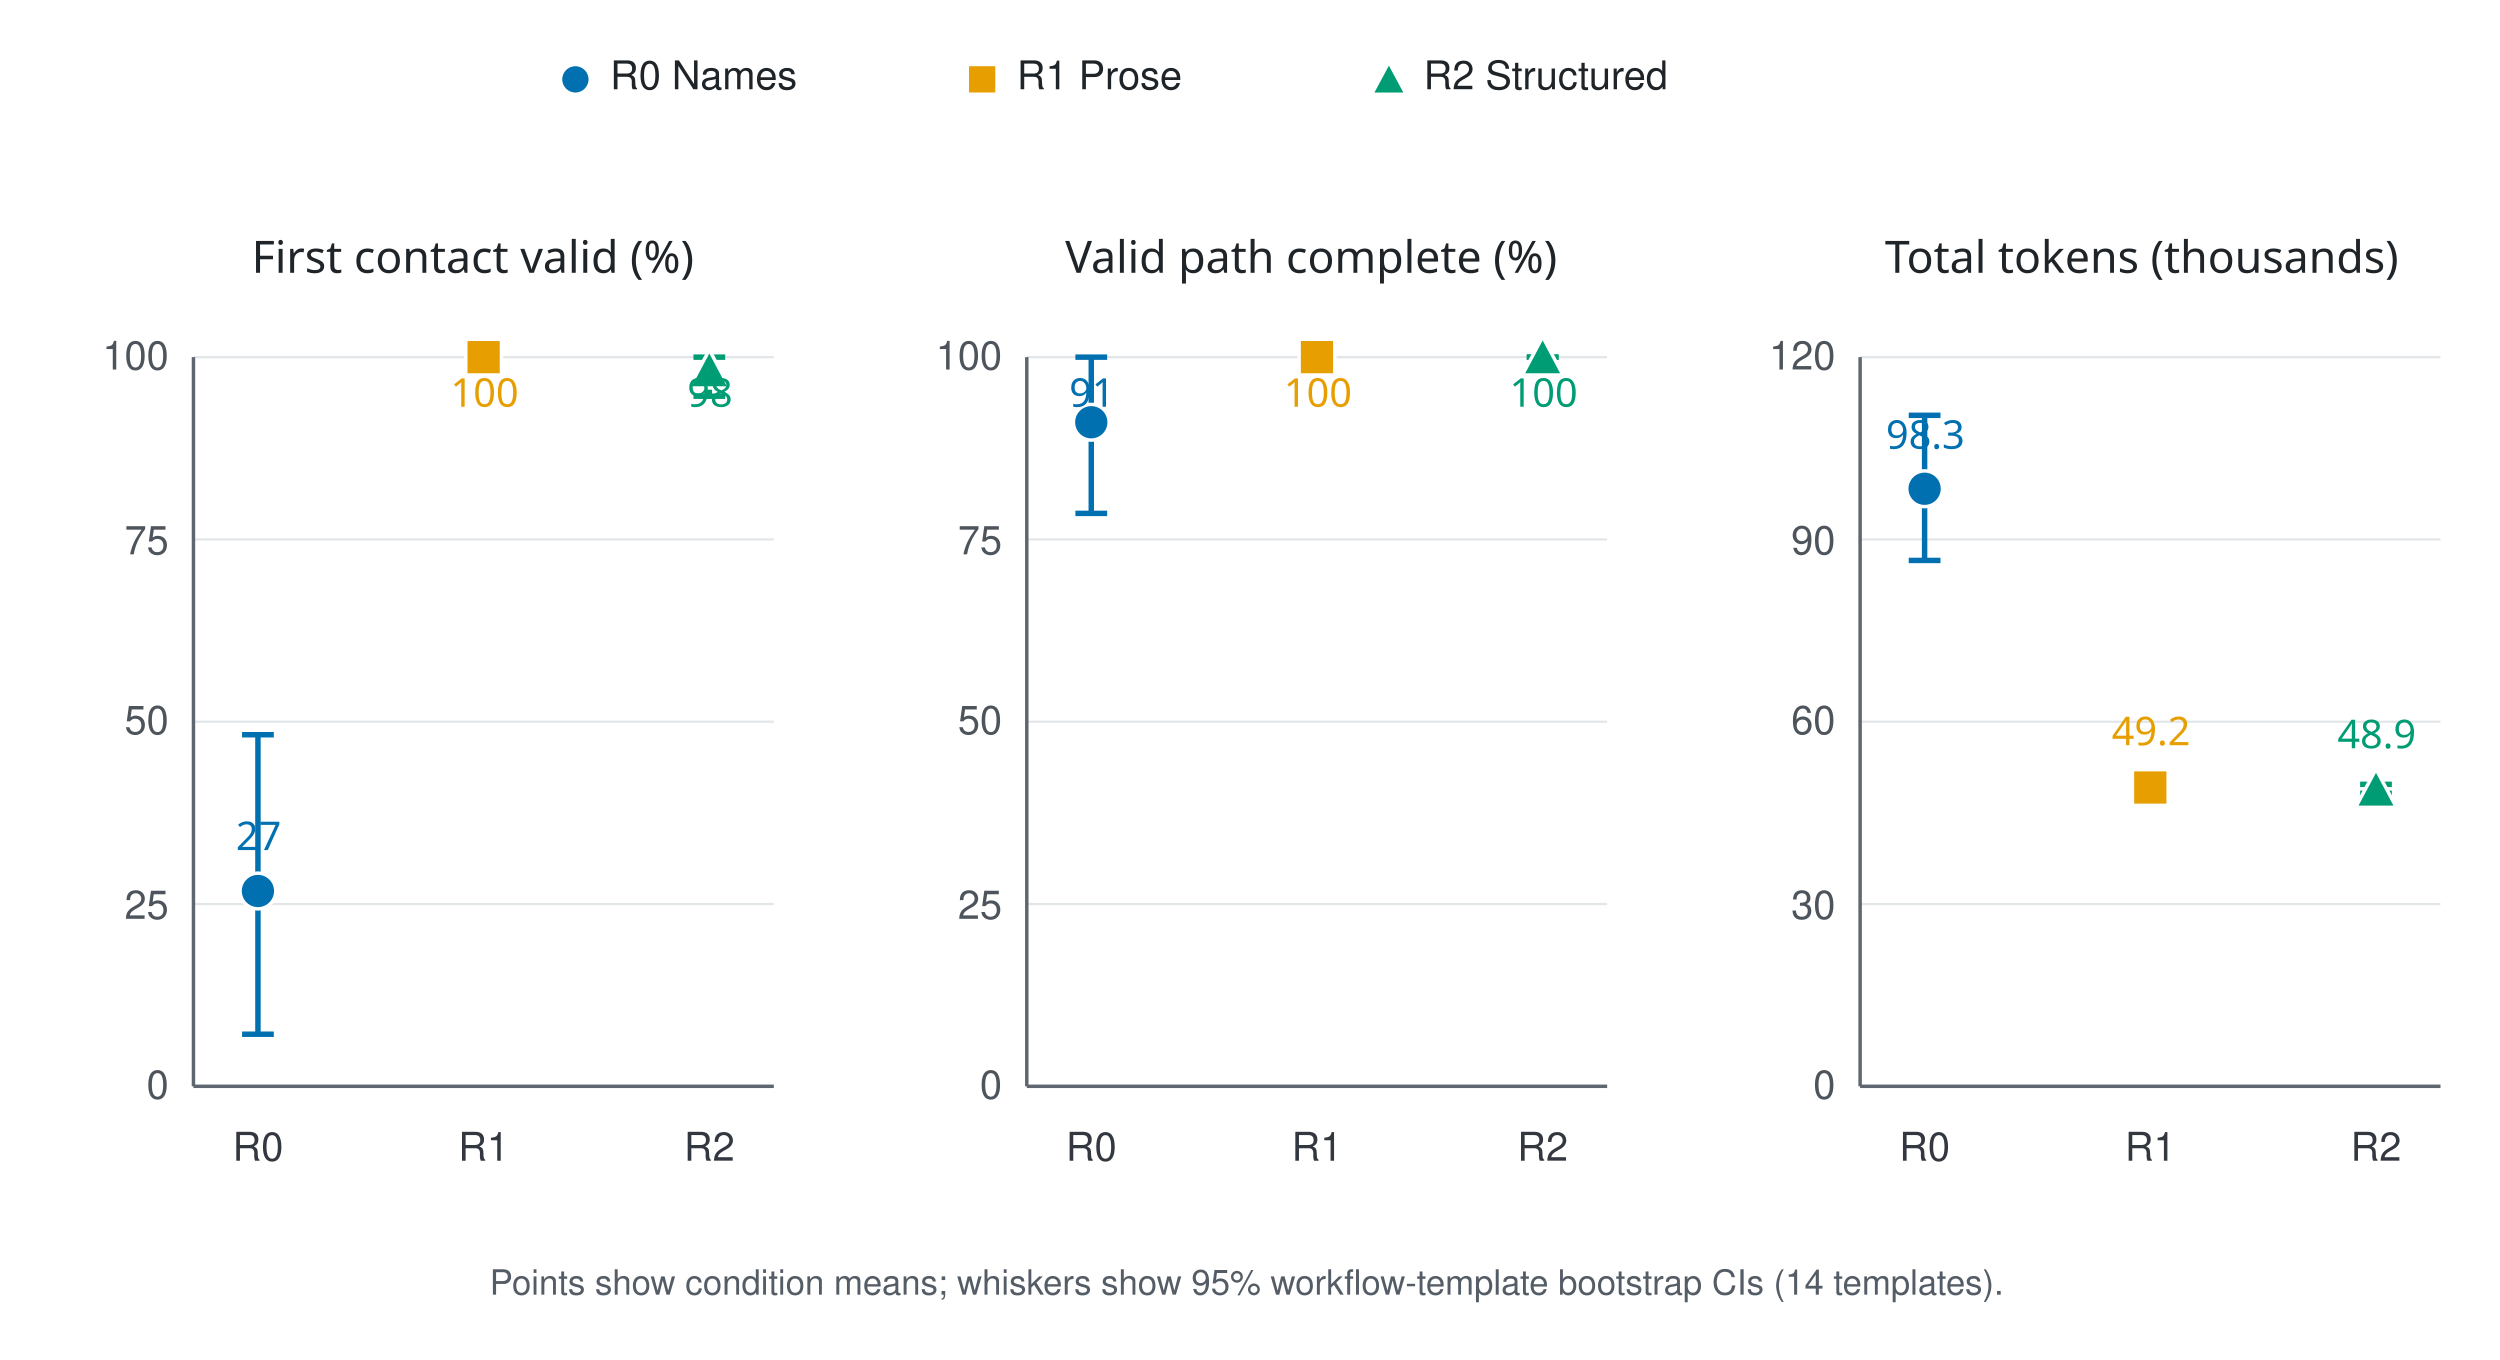
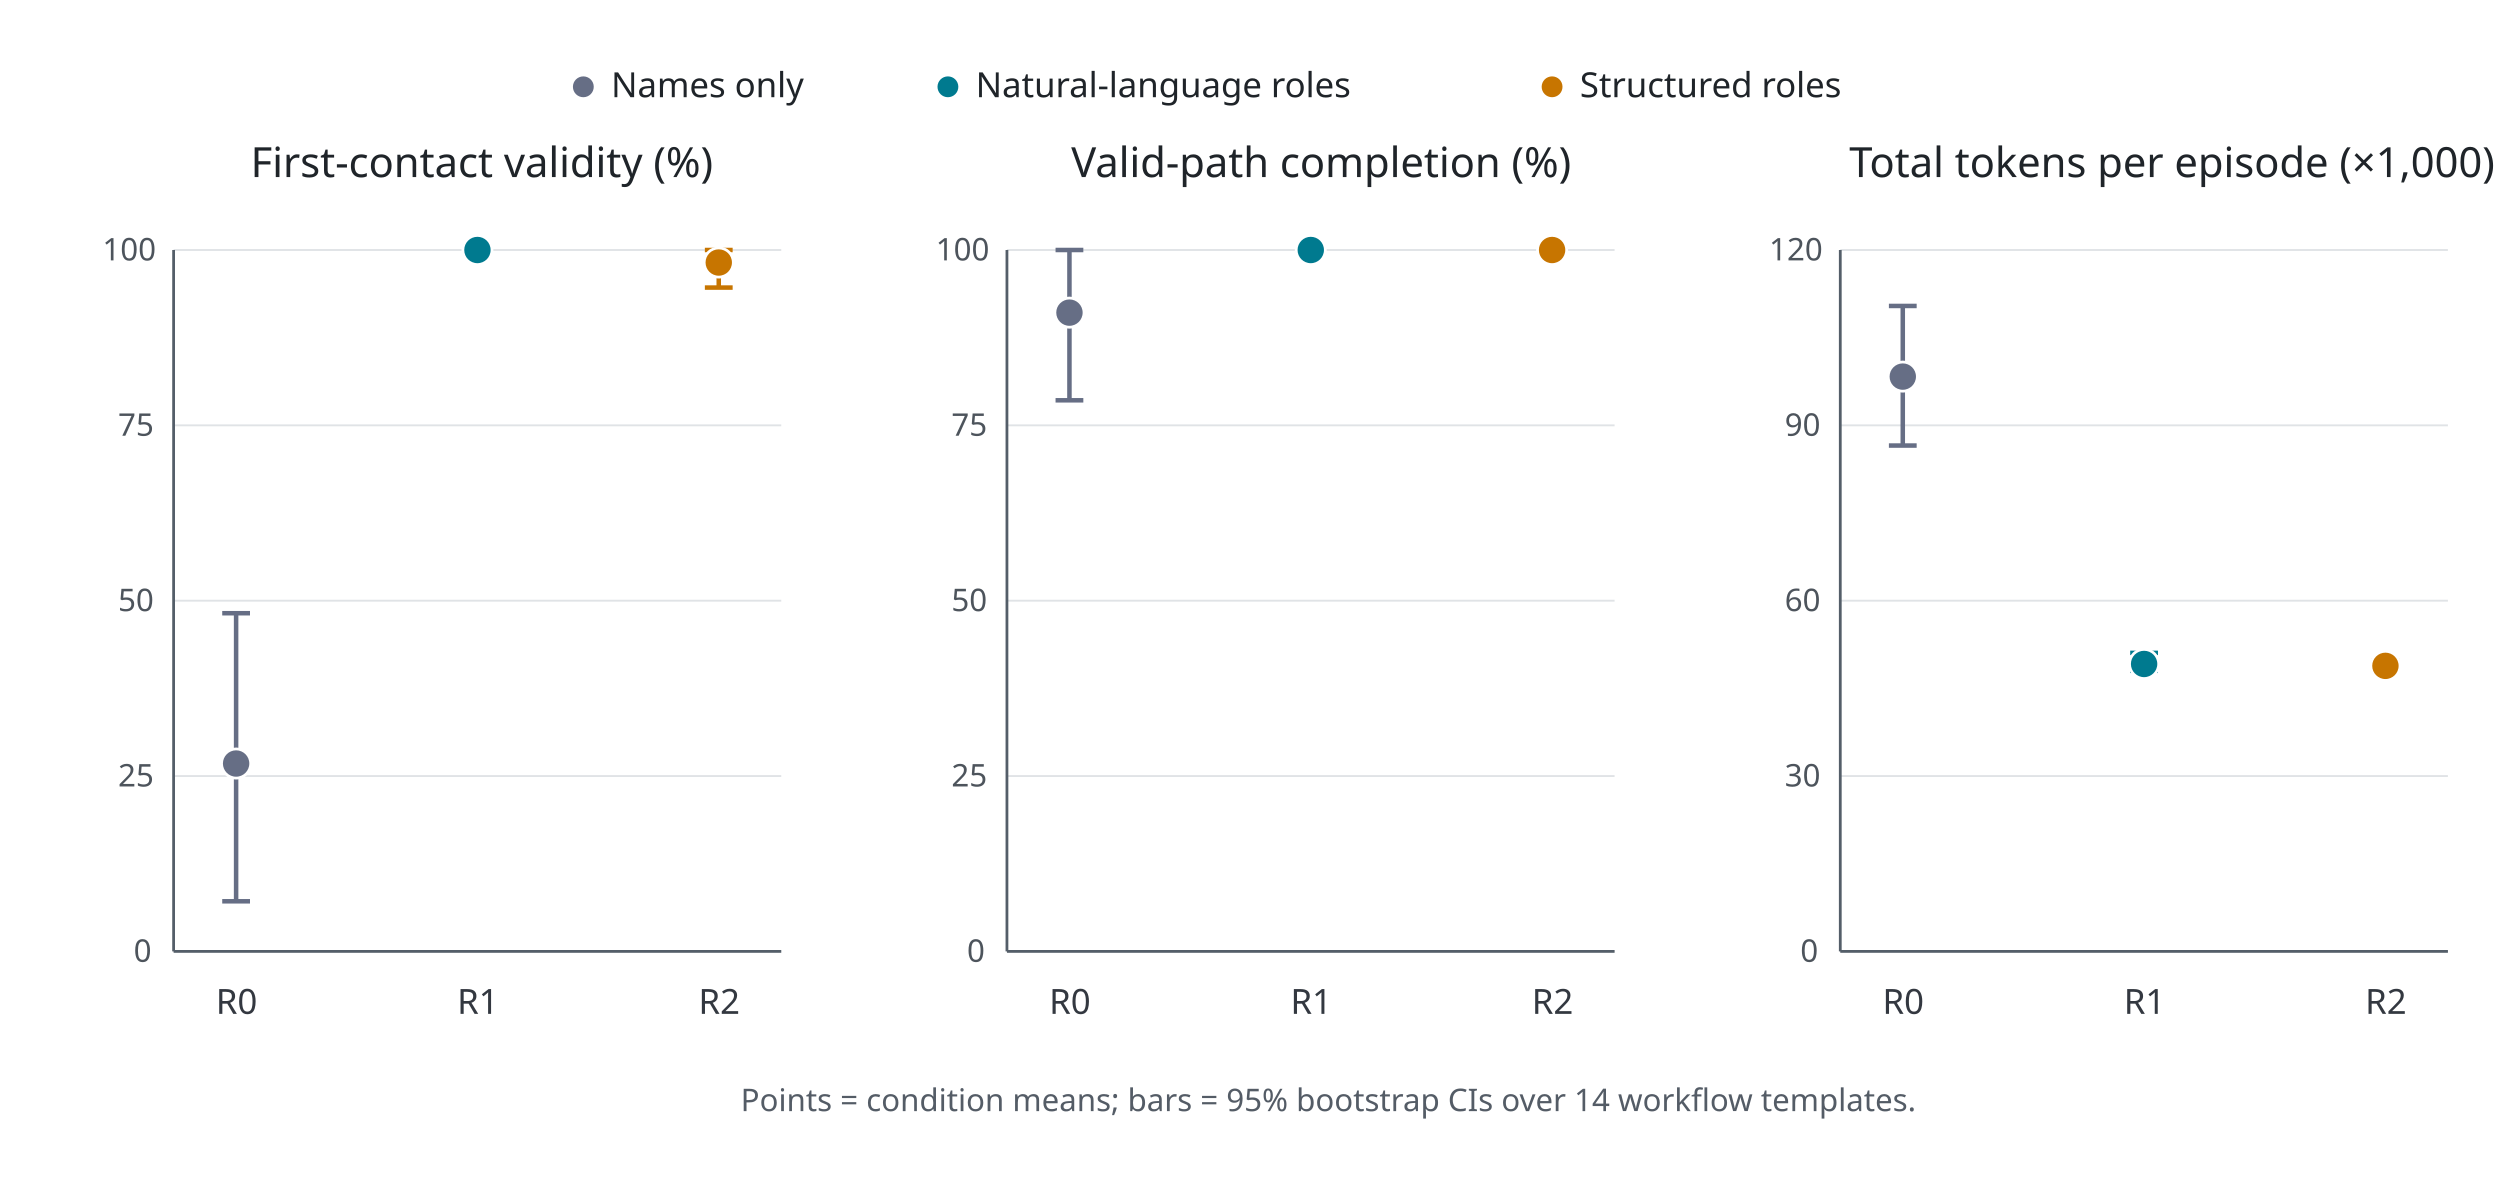
- <svg xmlns="http://www.w3.org/2000/svg" width="504" height="274" preserveAspectRatio="xMinYMin meet" viewBox="0 0 504 274" version="1.0" fill-rule="evenodd">
+ <svg xmlns="http://www.w3.org/2000/svg" width="720" height="340" preserveAspectRatio="xMinYMin meet" viewBox="0 0 720 340" version="1.0" fill-rule="evenodd">
  <clipPath id="clip">
-     <rect x="0" y="0" width="504" height="274" />
+     <rect x="0" y="0" width="720" height="340" />
  </clipPath>
-   <g id="group" transform="scale(1,-1) translate(0,-274)" style="clip-path: url(#clip)">
+   <g id="group" transform="scale(1,-1) translate(0,-340)" style="clip-path: url(#clip)">
    <g transform="">
-       <circle cx="116" cy="258" r="3" style="stroke: rgb(100%,100%,100%); stroke-linecap: butt; stroke-width: 0.7; fill: rgb(0%,44%,69%); fill-rule: evenodd;" />
-       <text x="123" y="256" style="font-family: Helvetica; font-size: 8px;fill: rgb(12%,14%,16%); stroke:none;" transform="translate(0,512) scale(1,-1)">R0 Names</text>
-       <rect x="195" y="255" width="6" height="6" style="stroke: rgb(100%,100%,100%); stroke-linecap: butt; stroke-width: 0.7; fill: rgb(90%,62%,0%); fill-rule: evenodd;" />
-       <text x="205" y="256" style="font-family: Helvetica; font-size: 8px;fill: rgb(12%,14%,16%); stroke:none;" transform="translate(0,512) scale(1,-1)">R1 Prose</text>
-       <polygon points="280 261.5, 276.5 255, 283.5 255" style="stroke: rgb(100%,100%,100%); stroke-linecap: butt; stroke-width: 0.7; fill: rgb(0%,61%,45%); fill-rule: evenodd;" />
-       <text x="287" y="256" style="font-family: Helvetica; font-size: 8px;fill: rgb(12%,14%,16%); stroke:none;" transform="translate(0,512) scale(1,-1)">R2 Structured</text>
-       <text x="50.74" y="219" style="font-family: Helvetica-Bold; font-size: 9px;fill: rgb(12%,14%,16%); stroke:none;" transform="translate(0,438) scale(1,-1)">First contact valid (%)</text>
-       <path d="M 39,55 L 156,55 Z" style="stroke: rgb(89%,90%,91%); stroke-linecap: butt; stroke-width: 0.45;" />
-       <text x="29.552" y="52.5" style="font-family: Helvetica; font-size: 8px;fill: rgb(30%,33%,36%); stroke:none;" transform="translate(0,105) scale(1,-1)">0</text>
-       <path d="M 39,91.75 L 156,91.75 Z" style="stroke: rgb(89%,90%,91%); stroke-linecap: butt; stroke-width: 0.45;" />
-       <text x="25.104" y="89.25" style="font-family: Helvetica; font-size: 8px;fill: rgb(30%,33%,36%); stroke:none;" transform="translate(0,178) scale(1,-1)">25</text>
-       <path d="M 39,128.5 L 156,128.5 Z" style="stroke: rgb(89%,90%,91%); stroke-linecap: butt; stroke-width: 0.45;" />
-       <text x="25.104" y="126.0" style="font-family: Helvetica; font-size: 8px;fill: rgb(30%,33%,36%); stroke:none;" transform="translate(0,252) scale(1,-1)">50</text>
-       <path d="M 39,165.25 L 156,165.25 Z" style="stroke: rgb(89%,90%,91%); stroke-linecap: butt; stroke-width: 0.45;" />
-       <text x="25.104" y="162.75" style="font-family: Helvetica; font-size: 8px;fill: rgb(30%,33%,36%); stroke:none;" transform="translate(0,325) scale(1,-1)">75</text>
-       <path d="M 39,202 L 156,202 Z" style="stroke: rgb(89%,90%,91%); stroke-linecap: butt; stroke-width: 0.45;" />
-       <text x="20.656" y="199.5" style="font-family: Helvetica; font-size: 8px;fill: rgb(30%,33%,36%); stroke:none;" transform="translate(0,399) scale(1,-1)">100</text>
-       <path d="M 39,55 L 39,202 Z" style="stroke: rgb(37%,40%,44%); stroke-linecap: butt; stroke-width: 0.7;" />
-       <path d="M 39,55 L 156,55 Z" style="stroke: rgb(37%,40%,44%); stroke-linecap: butt; stroke-width: 0.7;" />
-       <path d="M 52,94.375 L 52,94.375 Z" style="stroke: rgb(0%,44%,69%); stroke-linecap: butt; stroke-width: 1.1;" />
-       <path d="M 52,65.5 L 52,125.875 Z" style="stroke: rgb(0%,44%,69%); stroke-linecap: butt; stroke-width: 1.1;" />
-       <path d="M 48.8,65.5 L 55.2,65.5 Z" style="stroke: rgb(0%,44%,69%); stroke-linecap: butt; stroke-width: 1.1;" />
-       <path d="M 48.8,125.875 L 55.2,125.875 Z" style="stroke: rgb(0%,44%,69%); stroke-linecap: butt; stroke-width: 1.1;" />
-       <circle cx="52" cy="94.375" r="3.6" style="stroke: rgb(100%,100%,100%); stroke-linecap: butt; stroke-width: 0.7; fill: rgb(0%,44%,69%); fill-rule: evenodd;" />
-       <text x="46.888" y="40" style="font-family: Helvetica; font-size: 8px;fill: rgb(20%,22%,25%); stroke:none;" transform="translate(0,80) scale(1,-1)">R0</text>
-       <text x="47.552" y="103.375" style="font-family: Helvetica-Bold; font-size: 8px;fill: rgb(0%,44%,69%); stroke:none;" transform="translate(0,206) scale(1,-1)">27</text>
-       <path d="M 97.5,202 L 97.5,202 Z" style="stroke: rgb(90%,62%,0%); stroke-linecap: butt; stroke-width: 1.1;" />
-       <path d="M 97.5,202 L 97.5,202 Z" style="stroke: rgb(90%,62%,0%); stroke-linecap: butt; stroke-width: 1.1;" />
-       <path d="M 94.3,202 L 100.7,202 Z" style="stroke: rgb(90%,62%,0%); stroke-linecap: butt; stroke-width: 1.1;" />
-       <path d="M 94.3,202 L 100.7,202 Z" style="stroke: rgb(90%,62%,0%); stroke-linecap: butt; stroke-width: 1.1;" />
-       <rect x="93.9" y="198.4" width="7.2" height="7.2" style="stroke: rgb(100%,100%,100%); stroke-linecap: butt; stroke-width: 0.7; fill: rgb(90%,62%,0%); fill-rule: evenodd;" />
-       <text x="92.388" y="40" style="font-family: Helvetica; font-size: 8px;fill: rgb(20%,22%,25%); stroke:none;" transform="translate(0,80) scale(1,-1)">R1</text>
-       <text x="90.828" y="192" style="font-family: Helvetica-Bold; font-size: 8px;fill: rgb(90%,62%,0%); stroke:none;" transform="translate(0,384) scale(1,-1)">100</text>
-       <path d="M 143,199.375 L 143,199.375 Z" style="stroke: rgb(0%,61%,45%); stroke-linecap: butt; stroke-width: 1.1;" />
-       <path d="M 143,194.125 L 143,202 Z" style="stroke: rgb(0%,61%,45%); stroke-linecap: butt; stroke-width: 1.1;" />
-       <path d="M 139.8,194.125 L 146.2,194.125 Z" style="stroke: rgb(0%,61%,45%); stroke-linecap: butt; stroke-width: 1.1;" />
-       <path d="M 139.8,202 L 146.2,202 Z" style="stroke: rgb(0%,61%,45%); stroke-linecap: butt; stroke-width: 1.1;" />
-       <polygon points="143 203.475, 138.9 195.775, 147.1 195.775" style="stroke: rgb(100%,100%,100%); stroke-linecap: butt; stroke-width: 0.7; fill: rgb(0%,61%,45%); fill-rule: evenodd;" />
-       <text x="137.888" y="40" style="font-family: Helvetica; font-size: 8px;fill: rgb(20%,22%,25%); stroke:none;" transform="translate(0,80) scale(1,-1)">R2</text>
-       <text x="138.552" y="192" style="font-family: Helvetica-Bold; font-size: 8px;fill: rgb(0%,61%,45%); stroke:none;" transform="translate(0,384) scale(1,-1)">98</text>
-       <text x="214.74" y="219" style="font-family: Helvetica-Bold; font-size: 9px;fill: rgb(12%,14%,16%); stroke:none;" transform="translate(0,438) scale(1,-1)">Valid path complete (%)</text>
-       <path d="M 207,55 L 324,55 Z" style="stroke: rgb(89%,90%,91%); stroke-linecap: butt; stroke-width: 0.45;" />
-       <text x="197.552" y="52.5" style="font-family: Helvetica; font-size: 8px;fill: rgb(30%,33%,36%); stroke:none;" transform="translate(0,105) scale(1,-1)">0</text>
-       <path d="M 207,91.75 L 324,91.75 Z" style="stroke: rgb(89%,90%,91%); stroke-linecap: butt; stroke-width: 0.45;" />
-       <text x="193.104" y="89.25" style="font-family: Helvetica; font-size: 8px;fill: rgb(30%,33%,36%); stroke:none;" transform="translate(0,178) scale(1,-1)">25</text>
-       <path d="M 207,128.5 L 324,128.5 Z" style="stroke: rgb(89%,90%,91%); stroke-linecap: butt; stroke-width: 0.45;" />
-       <text x="193.104" y="126.0" style="font-family: Helvetica; font-size: 8px;fill: rgb(30%,33%,36%); stroke:none;" transform="translate(0,252) scale(1,-1)">50</text>
-       <path d="M 207,165.25 L 324,165.25 Z" style="stroke: rgb(89%,90%,91%); stroke-linecap: butt; stroke-width: 0.45;" />
-       <text x="193.104" y="162.75" style="font-family: Helvetica; font-size: 8px;fill: rgb(30%,33%,36%); stroke:none;" transform="translate(0,325) scale(1,-1)">75</text>
-       <path d="M 207,202 L 324,202 Z" style="stroke: rgb(89%,90%,91%); stroke-linecap: butt; stroke-width: 0.45;" />
-       <text x="188.656" y="199.5" style="font-family: Helvetica; font-size: 8px;fill: rgb(30%,33%,36%); stroke:none;" transform="translate(0,399) scale(1,-1)">100</text>
-       <path d="M 207,55 L 207,202 Z" style="stroke: rgb(37%,40%,44%); stroke-linecap: butt; stroke-width: 0.7;" />
-       <path d="M 207,55 L 324,55 Z" style="stroke: rgb(37%,40%,44%); stroke-linecap: butt; stroke-width: 0.7;" />
-       <path d="M 220,188.875 L 220,188.875 Z" style="stroke: rgb(0%,44%,69%); stroke-linecap: butt; stroke-width: 1.1;" />
-       <path d="M 220,170.5 L 220,202 Z" style="stroke: rgb(0%,44%,69%); stroke-linecap: butt; stroke-width: 1.1;" />
-       <path d="M 216.8,170.5 L 223.2,170.5 Z" style="stroke: rgb(0%,44%,69%); stroke-linecap: butt; stroke-width: 1.1;" />
-       <path d="M 216.8,202 L 223.2,202 Z" style="stroke: rgb(0%,44%,69%); stroke-linecap: butt; stroke-width: 1.1;" />
-       <circle cx="220" cy="188.875" r="3.6" style="stroke: rgb(100%,100%,100%); stroke-linecap: butt; stroke-width: 0.7; fill: rgb(0%,44%,69%); fill-rule: evenodd;" />
-       <text x="214.888" y="40" style="font-family: Helvetica; font-size: 8px;fill: rgb(20%,22%,25%); stroke:none;" transform="translate(0,80) scale(1,-1)">R0</text>
-       <text x="215.552" y="192" style="font-family: Helvetica-Bold; font-size: 8px;fill: rgb(0%,44%,69%); stroke:none;" transform="translate(0,384) scale(1,-1)">91</text>
-       <path d="M 265.5,202 L 265.5,202 Z" style="stroke: rgb(90%,62%,0%); stroke-linecap: butt; stroke-width: 1.1;" />
-       <path d="M 265.5,202 L 265.5,202 Z" style="stroke: rgb(90%,62%,0%); stroke-linecap: butt; stroke-width: 1.1;" />
-       <path d="M 262.3,202 L 268.7,202 Z" style="stroke: rgb(90%,62%,0%); stroke-linecap: butt; stroke-width: 1.1;" />
-       <path d="M 262.3,202 L 268.7,202 Z" style="stroke: rgb(90%,62%,0%); stroke-linecap: butt; stroke-width: 1.1;" />
-       <rect x="261.9" y="198.4" width="7.2" height="7.2" style="stroke: rgb(100%,100%,100%); stroke-linecap: butt; stroke-width: 0.7; fill: rgb(90%,62%,0%); fill-rule: evenodd;" />
-       <text x="260.388" y="40" style="font-family: Helvetica; font-size: 8px;fill: rgb(20%,22%,25%); stroke:none;" transform="translate(0,80) scale(1,-1)">R1</text>
-       <text x="258.828" y="192" style="font-family: Helvetica-Bold; font-size: 8px;fill: rgb(90%,62%,0%); stroke:none;" transform="translate(0,384) scale(1,-1)">100</text>
-       <path d="M 311,202 L 311,202 Z" style="stroke: rgb(0%,61%,45%); stroke-linecap: butt; stroke-width: 1.1;" />
-       <path d="M 311,202 L 311,202 Z" style="stroke: rgb(0%,61%,45%); stroke-linecap: butt; stroke-width: 1.1;" />
-       <path d="M 307.8,202 L 314.2,202 Z" style="stroke: rgb(0%,61%,45%); stroke-linecap: butt; stroke-width: 1.1;" />
-       <path d="M 307.8,202 L 314.2,202 Z" style="stroke: rgb(0%,61%,45%); stroke-linecap: butt; stroke-width: 1.1;" />
-       <polygon points="311 206.1, 306.9 198.4, 315.1 198.4" style="stroke: rgb(100%,100%,100%); stroke-linecap: butt; stroke-width: 0.7; fill: rgb(0%,61%,45%); fill-rule: evenodd;" />
-       <text x="305.888" y="40" style="font-family: Helvetica; font-size: 8px;fill: rgb(20%,22%,25%); stroke:none;" transform="translate(0,80) scale(1,-1)">R2</text>
-       <text x="304.328" y="192" style="font-family: Helvetica-Bold; font-size: 8px;fill: rgb(0%,61%,45%); stroke:none;" transform="translate(0,384) scale(1,-1)">100</text>
-       <text x="379.995" y="219" style="font-family: Helvetica-Bold; font-size: 9px;fill: rgb(12%,14%,16%); stroke:none;" transform="translate(0,438) scale(1,-1)">Total tokens (thousands)</text>
-       <path d="M 375,55 L 492,55 Z" style="stroke: rgb(89%,90%,91%); stroke-linecap: butt; stroke-width: 0.45;" />
-       <text x="365.552" y="52.5" style="font-family: Helvetica; font-size: 8px;fill: rgb(30%,33%,36%); stroke:none;" transform="translate(0,105) scale(1,-1)">0</text>
-       <path d="M 375,91.75 L 492,91.75 Z" style="stroke: rgb(89%,90%,91%); stroke-linecap: butt; stroke-width: 0.45;" />
-       <text x="361.104" y="89.25" style="font-family: Helvetica; font-size: 8px;fill: rgb(30%,33%,36%); stroke:none;" transform="translate(0,178) scale(1,-1)">30</text>
-       <path d="M 375,128.5 L 492,128.5 Z" style="stroke: rgb(89%,90%,91%); stroke-linecap: butt; stroke-width: 0.45;" />
-       <text x="361.104" y="126.0" style="font-family: Helvetica; font-size: 8px;fill: rgb(30%,33%,36%); stroke:none;" transform="translate(0,252) scale(1,-1)">60</text>
-       <path d="M 375,165.25 L 492,165.25 Z" style="stroke: rgb(89%,90%,91%); stroke-linecap: butt; stroke-width: 0.45;" />
-       <text x="361.104" y="162.75" style="font-family: Helvetica; font-size: 8px;fill: rgb(30%,33%,36%); stroke:none;" transform="translate(0,325) scale(1,-1)">90</text>
-       <path d="M 375,202 L 492,202 Z" style="stroke: rgb(89%,90%,91%); stroke-linecap: butt; stroke-width: 0.45;" />
-       <text x="356.656" y="199.5" style="font-family: Helvetica; font-size: 8px;fill: rgb(30%,33%,36%); stroke:none;" transform="translate(0,399) scale(1,-1)">120</text>
-       <path d="M 375,55 L 375,202 Z" style="stroke: rgb(37%,40%,44%); stroke-linecap: butt; stroke-width: 0.7;" />
-       <path d="M 375,55 L 492,55 Z" style="stroke: rgb(37%,40%,44%); stroke-linecap: butt; stroke-width: 0.7;" />
-       <path d="M 388,175.468 L 388,175.468 Z" style="stroke: rgb(0%,44%,69%); stroke-linecap: butt; stroke-width: 1.1;" />
-       <path d="M 388,161.015 L 388,190.272 Z" style="stroke: rgb(0%,44%,69%); stroke-linecap: butt; stroke-width: 1.1;" />
-       <path d="M 384.8,161.015 L 391.2,161.015 Z" style="stroke: rgb(0%,44%,69%); stroke-linecap: butt; stroke-width: 1.1;" />
-       <path d="M 384.8,190.272 L 391.2,190.272 Z" style="stroke: rgb(0%,44%,69%); stroke-linecap: butt; stroke-width: 1.1;" />
-       <circle cx="388" cy="175.468" r="3.6" style="stroke: rgb(100%,100%,100%); stroke-linecap: butt; stroke-width: 0.7; fill: rgb(0%,44%,69%); fill-rule: evenodd;" />
-       <text x="382.888" y="40" style="font-family: Helvetica; font-size: 8px;fill: rgb(20%,22%,25%); stroke:none;" transform="translate(0,80) scale(1,-1)">R0</text>
-       <text x="380.216" y="184.468" style="font-family: Helvetica-Bold; font-size: 8px;fill: rgb(0%,44%,69%); stroke:none;" transform="translate(0,368) scale(1,-1)">98.3</text>
-       <path d="M 433.5,115.24 L 433.5,115.24 Z" style="stroke: rgb(90%,62%,0%); stroke-linecap: butt; stroke-width: 1.1;" />
-       <path d="M 433.5,113.809 L 433.5,117.559 Z" style="stroke: rgb(90%,62%,0%); stroke-linecap: butt; stroke-width: 1.1;" />
-       <path d="M 430.3,113.809 L 436.7,113.809 Z" style="stroke: rgb(90%,62%,0%); stroke-linecap: butt; stroke-width: 1.1;" />
-       <path d="M 430.3,117.559 L 436.7,117.559 Z" style="stroke: rgb(90%,62%,0%); stroke-linecap: butt; stroke-width: 1.1;" />
-       <rect x="429.9" y="111.64" width="7.2" height="7.2" style="stroke: rgb(100%,100%,100%); stroke-linecap: butt; stroke-width: 0.7; fill: rgb(90%,62%,0%); fill-rule: evenodd;" />
-       <text x="428.388" y="40" style="font-family: Helvetica; font-size: 8px;fill: rgb(20%,22%,25%); stroke:none;" transform="translate(0,80) scale(1,-1)">R1</text>
-       <text x="425.716" y="124.24" style="font-family: Helvetica-Bold; font-size: 8px;fill: rgb(90%,62%,0%); stroke:none;" transform="translate(0,248) scale(1,-1)">49.2</text>
-       <path d="M 479,114.844 L 479,114.844 Z" style="stroke: rgb(0%,61%,45%); stroke-linecap: butt; stroke-width: 1.1;" />
-       <path d="M 479,114.06 L 479,115.874 Z" style="stroke: rgb(0%,61%,45%); stroke-linecap: butt; stroke-width: 1.1;" />
-       <path d="M 475.8,114.06 L 482.2,114.06 Z" style="stroke: rgb(0%,61%,45%); stroke-linecap: butt; stroke-width: 1.1;" />
-       <path d="M 475.8,115.874 L 482.2,115.874 Z" style="stroke: rgb(0%,61%,45%); stroke-linecap: butt; stroke-width: 1.1;" />
-       <polygon points="479 118.944, 474.9 111.244, 483.1 111.244" style="stroke: rgb(100%,100%,100%); stroke-linecap: butt; stroke-width: 0.7; fill: rgb(0%,61%,45%); fill-rule: evenodd;" />
-       <text x="473.888" y="40" style="font-family: Helvetica; font-size: 8px;fill: rgb(20%,22%,25%); stroke:none;" transform="translate(0,80) scale(1,-1)">R2</text>
-       <text x="471.216" y="123.844" style="font-family: Helvetica-Bold; font-size: 8px;fill: rgb(0%,61%,45%); stroke:none;" transform="translate(0,247) scale(1,-1)">48.9</text>
-       <text x="98.725" y="13" style="font-family: Helvetica; font-size: 7px;fill: rgb(33%,36%,40%); stroke:none;" transform="translate(0,26) scale(1,-1)">Points show condition means; whiskers show 95% workflow-template bootstrap CIs (14 templates).</text>
+       <circle cx="168" cy="315" r="3.4" style="stroke: rgb(100%,100%,100%); stroke-linecap: butt; stroke-width: 0.8; fill: rgb(40%,43%,52%); fill-rule: evenodd;" />
+       <text x="176" y="312" style="font-family: Times-Roman; font-size: 10px;fill: rgb(12%,14%,16%); stroke:none;" transform="translate(0,624) scale(1,-1)">Names only</text>
+       <circle cx="273" cy="315" r="3.4" style="stroke: rgb(100%,100%,100%); stroke-linecap: butt; stroke-width: 0.8; fill: rgb(0%,48%,56%); fill-rule: evenodd;" />
+       <text x="281" y="312" style="font-family: Times-Roman; font-size: 10px;fill: rgb(12%,14%,16%); stroke:none;" transform="translate(0,624) scale(1,-1)">Natural-language roles</text>
+       <circle cx="447" cy="315" r="3.4" style="stroke: rgb(100%,100%,100%); stroke-linecap: butt; stroke-width: 0.8; fill: rgb(78%,46%,0%); fill-rule: evenodd;" />
+       <text x="455" y="312" style="font-family: Times-Roman; font-size: 10px;fill: rgb(12%,14%,16%); stroke:none;" transform="translate(0,624) scale(1,-1)">Structured roles</text>
+       <text x="72.178" y="289" style="font-family: Times-Bold; font-size: 12px;fill: rgb(12%,14%,16%); stroke:none;" transform="translate(0,578) scale(1,-1)">First-contact validity (%)</text>
+       <path d="M 50,66 L 225,66 Z" style="stroke: rgb(88%,89%,90%); stroke-linecap: butt; stroke-width: 0.55;" />
+       <text x="38.5" y="63.0" style="font-family: Times-Roman; font-size: 9px;fill: rgb(30%,33%,36%); stroke:none;" transform="translate(0,126) scale(1,-1)">0</text>
+       <path d="M 50,116.5 L 225,116.5 Z" style="stroke: rgb(88%,89%,90%); stroke-linecap: butt; stroke-width: 0.55;" />
+       <text x="34.0" y="113.5" style="font-family: Times-Roman; font-size: 9px;fill: rgb(30%,33%,36%); stroke:none;" transform="translate(0,227) scale(1,-1)">25</text>
+       <path d="M 50,167 L 225,167 Z" style="stroke: rgb(88%,89%,90%); stroke-linecap: butt; stroke-width: 0.55;" />
+       <text x="34.0" y="164.0" style="font-family: Times-Roman; font-size: 9px;fill: rgb(30%,33%,36%); stroke:none;" transform="translate(0,328) scale(1,-1)">50</text>
+       <path d="M 50,217.5 L 225,217.5 Z" style="stroke: rgb(88%,89%,90%); stroke-linecap: butt; stroke-width: 0.55;" />
+       <text x="34.0" y="214.5" style="font-family: Times-Roman; font-size: 9px;fill: rgb(30%,33%,36%); stroke:none;" transform="translate(0,429) scale(1,-1)">75</text>
+       <path d="M 50,268 L 225,268 Z" style="stroke: rgb(88%,89%,90%); stroke-linecap: butt; stroke-width: 0.55;" />
+       <text x="29.5" y="265.0" style="font-family: Times-Roman; font-size: 9px;fill: rgb(30%,33%,36%); stroke:none;" transform="translate(0,530) scale(1,-1)">100</text>
+       <path d="M 50,66 L 50,268 Z" style="stroke: rgb(33%,37%,41%); stroke-linecap: butt; stroke-width: 0.8;" />
+       <path d="M 50,66 L 225,66 Z" style="stroke: rgb(33%,37%,41%); stroke-linecap: butt; stroke-width: 0.8;" />
+       <path d="M 68,120.107 L 68,120.107 Z" style="stroke: rgb(40%,43%,52%); stroke-linecap: butt; stroke-width: 1.3;" />
+       <path d="M 68,80.429 L 68,163.393 Z" style="stroke: rgb(40%,43%,52%); stroke-linecap: butt; stroke-width: 1.3;" />
+       <path d="M 64,80.429 L 72,80.429 Z" style="stroke: rgb(40%,43%,52%); stroke-linecap: butt; stroke-width: 1.3;" />
+       <path d="M 64,163.393 L 72,163.393 Z" style="stroke: rgb(40%,43%,52%); stroke-linecap: butt; stroke-width: 1.3;" />
+       <circle cx="68" cy="120.107" r="4.2" style="stroke: rgb(100%,100%,100%); stroke-linecap: butt; stroke-width: 0.8; fill: rgb(40%,43%,52%); fill-rule: evenodd;" />
+       <text x="62.165" y="48" style="font-family: Times-Roman; font-size: 10px;fill: rgb(20%,22%,25%); stroke:none;" transform="translate(0,96) scale(1,-1)">R0</text>
+       <path d="M 137.5,268 L 137.5,268 Z" style="stroke: rgb(0%,48%,56%); stroke-linecap: butt; stroke-width: 1.3;" />
+       <path d="M 137.5,268 L 137.5,268 Z" style="stroke: rgb(0%,48%,56%); stroke-linecap: butt; stroke-width: 1.3;" />
+       <path d="M 133.5,268 L 141.5,268 Z" style="stroke: rgb(0%,48%,56%); stroke-linecap: butt; stroke-width: 1.3;" />
+       <path d="M 133.5,268 L 141.5,268 Z" style="stroke: rgb(0%,48%,56%); stroke-linecap: butt; stroke-width: 1.3;" />
+       <circle cx="137.5" cy="268.0" r="4.2" style="stroke: rgb(100%,100%,100%); stroke-linecap: butt; stroke-width: 0.8; fill: rgb(0%,48%,56%); fill-rule: evenodd;" />
+       <text x="131.665" y="48" style="font-family: Times-Roman; font-size: 10px;fill: rgb(20%,22%,25%); stroke:none;" transform="translate(0,96) scale(1,-1)">R1</text>
+       <path d="M 207,264.393 L 207,264.393 Z" style="stroke: rgb(78%,46%,0%); stroke-linecap: butt; stroke-width: 1.3;" />
+       <path d="M 207,257.179 L 207,268 Z" style="stroke: rgb(78%,46%,0%); stroke-linecap: butt; stroke-width: 1.3;" />
+       <path d="M 203,257.179 L 211,257.179 Z" style="stroke: rgb(78%,46%,0%); stroke-linecap: butt; stroke-width: 1.3;" />
+       <path d="M 203,268 L 211,268 Z" style="stroke: rgb(78%,46%,0%); stroke-linecap: butt; stroke-width: 1.3;" />
+       <circle cx="207" cy="264.393" r="4.2" style="stroke: rgb(100%,100%,100%); stroke-linecap: butt; stroke-width: 0.8; fill: rgb(78%,46%,0%); fill-rule: evenodd;" />
+       <text x="201.165" y="48" style="font-family: Times-Roman; font-size: 10px;fill: rgb(20%,22%,25%); stroke:none;" transform="translate(0,96) scale(1,-1)">R2</text>
+       <text x="308.5" y="289" style="font-family: Times-Bold; font-size: 12px;fill: rgb(12%,14%,16%); stroke:none;" transform="translate(0,578) scale(1,-1)">Valid-path completion (%)</text>
+       <path d="M 290,66 L 465,66 Z" style="stroke: rgb(88%,89%,90%); stroke-linecap: butt; stroke-width: 0.55;" />
+       <text x="278.5" y="63.0" style="font-family: Times-Roman; font-size: 9px;fill: rgb(30%,33%,36%); stroke:none;" transform="translate(0,126) scale(1,-1)">0</text>
+       <path d="M 290,116.5 L 465,116.5 Z" style="stroke: rgb(88%,89%,90%); stroke-linecap: butt; stroke-width: 0.55;" />
+       <text x="274.0" y="113.5" style="font-family: Times-Roman; font-size: 9px;fill: rgb(30%,33%,36%); stroke:none;" transform="translate(0,227) scale(1,-1)">25</text>
+       <path d="M 290,167 L 465,167 Z" style="stroke: rgb(88%,89%,90%); stroke-linecap: butt; stroke-width: 0.55;" />
+       <text x="274.0" y="164.0" style="font-family: Times-Roman; font-size: 9px;fill: rgb(30%,33%,36%); stroke:none;" transform="translate(0,328) scale(1,-1)">50</text>
+       <path d="M 290,217.5 L 465,217.5 Z" style="stroke: rgb(88%,89%,90%); stroke-linecap: butt; stroke-width: 0.55;" />
+       <text x="274.0" y="214.5" style="font-family: Times-Roman; font-size: 9px;fill: rgb(30%,33%,36%); stroke:none;" transform="translate(0,429) scale(1,-1)">75</text>
+       <path d="M 290,268 L 465,268 Z" style="stroke: rgb(88%,89%,90%); stroke-linecap: butt; stroke-width: 0.55;" />
+       <text x="269.5" y="265.0" style="font-family: Times-Roman; font-size: 9px;fill: rgb(30%,33%,36%); stroke:none;" transform="translate(0,530) scale(1,-1)">100</text>
+       <path d="M 290,66 L 290,268 Z" style="stroke: rgb(33%,37%,41%); stroke-linecap: butt; stroke-width: 0.8;" />
+       <path d="M 290,66 L 465,66 Z" style="stroke: rgb(33%,37%,41%); stroke-linecap: butt; stroke-width: 0.8;" />
+       <path d="M 308,249.964 L 308,249.964 Z" style="stroke: rgb(40%,43%,52%); stroke-linecap: butt; stroke-width: 1.3;" />
+       <path d="M 308,224.714 L 308,268 Z" style="stroke: rgb(40%,43%,52%); stroke-linecap: butt; stroke-width: 1.3;" />
+       <path d="M 304,224.714 L 312,224.714 Z" style="stroke: rgb(40%,43%,52%); stroke-linecap: butt; stroke-width: 1.3;" />
+       <path d="M 304,268 L 312,268 Z" style="stroke: rgb(40%,43%,52%); stroke-linecap: butt; stroke-width: 1.3;" />
+       <circle cx="308" cy="249.964" r="4.2" style="stroke: rgb(100%,100%,100%); stroke-linecap: butt; stroke-width: 0.8; fill: rgb(40%,43%,52%); fill-rule: evenodd;" />
+       <text x="302.165" y="48" style="font-family: Times-Roman; font-size: 10px;fill: rgb(20%,22%,25%); stroke:none;" transform="translate(0,96) scale(1,-1)">R0</text>
+       <path d="M 377.5,268 L 377.5,268 Z" style="stroke: rgb(0%,48%,56%); stroke-linecap: butt; stroke-width: 1.3;" />
+       <path d="M 377.5,268 L 377.5,268 Z" style="stroke: rgb(0%,48%,56%); stroke-linecap: butt; stroke-width: 1.3;" />
+       <path d="M 373.5,268 L 381.5,268 Z" style="stroke: rgb(0%,48%,56%); stroke-linecap: butt; stroke-width: 1.3;" />
+       <path d="M 373.5,268 L 381.5,268 Z" style="stroke: rgb(0%,48%,56%); stroke-linecap: butt; stroke-width: 1.3;" />
+       <circle cx="377.5" cy="268.0" r="4.2" style="stroke: rgb(100%,100%,100%); stroke-linecap: butt; stroke-width: 0.8; fill: rgb(0%,48%,56%); fill-rule: evenodd;" />
+       <text x="371.665" y="48" style="font-family: Times-Roman; font-size: 10px;fill: rgb(20%,22%,25%); stroke:none;" transform="translate(0,96) scale(1,-1)">R1</text>
+       <path d="M 447,268 L 447,268 Z" style="stroke: rgb(78%,46%,0%); stroke-linecap: butt; stroke-width: 1.3;" />
+       <path d="M 447,268 L 447,268 Z" style="stroke: rgb(78%,46%,0%); stroke-linecap: butt; stroke-width: 1.3;" />
+       <path d="M 443,268 L 451,268 Z" style="stroke: rgb(78%,46%,0%); stroke-linecap: butt; stroke-width: 1.3;" />
+       <path d="M 443,268 L 451,268 Z" style="stroke: rgb(78%,46%,0%); stroke-linecap: butt; stroke-width: 1.3;" />
+       <circle cx="447" cy="268.0" r="4.2" style="stroke: rgb(100%,100%,100%); stroke-linecap: butt; stroke-width: 0.8; fill: rgb(78%,46%,0%); fill-rule: evenodd;" />
+       <text x="441.165" y="48" style="font-family: Times-Roman; font-size: 10px;fill: rgb(20%,22%,25%); stroke:none;" transform="translate(0,96) scale(1,-1)">R2</text>
+       <text x="532.582" y="289" style="font-family: Times-Bold; font-size: 12px;fill: rgb(12%,14%,16%); stroke:none;" transform="translate(0,578) scale(1,-1)">Total tokens per episode (×1,000)</text>
+       <path d="M 530,66 L 705,66 Z" style="stroke: rgb(88%,89%,90%); stroke-linecap: butt; stroke-width: 0.55;" />
+       <text x="518.5" y="63.0" style="font-family: Times-Roman; font-size: 9px;fill: rgb(30%,33%,36%); stroke:none;" transform="translate(0,126) scale(1,-1)">0</text>
+       <path d="M 530,116.5 L 705,116.5 Z" style="stroke: rgb(88%,89%,90%); stroke-linecap: butt; stroke-width: 0.55;" />
+       <text x="514.0" y="113.5" style="font-family: Times-Roman; font-size: 9px;fill: rgb(30%,33%,36%); stroke:none;" transform="translate(0,227) scale(1,-1)">30</text>
+       <path d="M 530,167 L 705,167 Z" style="stroke: rgb(88%,89%,90%); stroke-linecap: butt; stroke-width: 0.55;" />
+       <text x="514.0" y="164.0" style="font-family: Times-Roman; font-size: 9px;fill: rgb(30%,33%,36%); stroke:none;" transform="translate(0,328) scale(1,-1)">60</text>
+       <path d="M 530,217.5 L 705,217.5 Z" style="stroke: rgb(88%,89%,90%); stroke-linecap: butt; stroke-width: 0.55;" />
+       <text x="514.0" y="214.5" style="font-family: Times-Roman; font-size: 9px;fill: rgb(30%,33%,36%); stroke:none;" transform="translate(0,429) scale(1,-1)">90</text>
+       <path d="M 530,268 L 705,268 Z" style="stroke: rgb(88%,89%,90%); stroke-linecap: butt; stroke-width: 0.55;" />
+       <text x="509.5" y="265.0" style="font-family: Times-Roman; font-size: 9px;fill: rgb(30%,33%,36%); stroke:none;" transform="translate(0,530) scale(1,-1)">120</text>
+       <path d="M 530,66 L 530,268 Z" style="stroke: rgb(33%,37%,41%); stroke-linecap: butt; stroke-width: 0.8;" />
+       <path d="M 530,66 L 705,66 Z" style="stroke: rgb(33%,37%,41%); stroke-linecap: butt; stroke-width: 0.8;" />
+       <path d="M 548,231.542 L 548,231.542 Z" style="stroke: rgb(40%,43%,52%); stroke-linecap: butt; stroke-width: 1.3;" />
+       <path d="M 548,211.681 L 548,251.884 Z" style="stroke: rgb(40%,43%,52%); stroke-linecap: butt; stroke-width: 1.3;" />
+       <path d="M 544,211.681 L 552,211.681 Z" style="stroke: rgb(40%,43%,52%); stroke-linecap: butt; stroke-width: 1.3;" />
+       <path d="M 544,251.884 L 552,251.884 Z" style="stroke: rgb(40%,43%,52%); stroke-linecap: butt; stroke-width: 1.3;" />
+       <circle cx="548" cy="231.542" r="4.2" style="stroke: rgb(100%,100%,100%); stroke-linecap: butt; stroke-width: 0.8; fill: rgb(40%,43%,52%); fill-rule: evenodd;" />
+       <text x="542.165" y="48" style="font-family: Times-Roman; font-size: 10px;fill: rgb(20%,22%,25%); stroke:none;" transform="translate(0,96) scale(1,-1)">R0</text>
+       <path d="M 617.5,148.778 L 617.5,148.778 Z" style="stroke: rgb(0%,48%,56%); stroke-linecap: butt; stroke-width: 1.3;" />
+       <path d="M 617.5,146.813 L 617.5,151.966 Z" style="stroke: rgb(0%,48%,56%); stroke-linecap: butt; stroke-width: 1.3;" />
+       <path d="M 613.5,146.813 L 621.5,146.813 Z" style="stroke: rgb(0%,48%,56%); stroke-linecap: butt; stroke-width: 1.3;" />
+       <path d="M 613.5,151.966 L 621.5,151.966 Z" style="stroke: rgb(0%,48%,56%); stroke-linecap: butt; stroke-width: 1.3;" />
+       <circle cx="617.5" cy="148.778" r="4.2" style="stroke: rgb(100%,100%,100%); stroke-linecap: butt; stroke-width: 0.8; fill: rgb(0%,48%,56%); fill-rule: evenodd;" />
+       <text x="611.665" y="48" style="font-family: Times-Roman; font-size: 10px;fill: rgb(20%,22%,25%); stroke:none;" transform="translate(0,96) scale(1,-1)">R1</text>
+       <path d="M 687,148.235 L 687,148.235 Z" style="stroke: rgb(78%,46%,0%); stroke-linecap: butt; stroke-width: 1.3;" />
+       <path d="M 687,147.158 L 687,149.65 Z" style="stroke: rgb(78%,46%,0%); stroke-linecap: butt; stroke-width: 1.3;" />
+       <path d="M 683,147.158 L 691,147.158 Z" style="stroke: rgb(78%,46%,0%); stroke-linecap: butt; stroke-width: 1.3;" />
+       <path d="M 683,149.65 L 691,149.65 Z" style="stroke: rgb(78%,46%,0%); stroke-linecap: butt; stroke-width: 1.3;" />
+       <circle cx="687" cy="148.235" r="4.2" style="stroke: rgb(100%,100%,100%); stroke-linecap: butt; stroke-width: 0.8; fill: rgb(78%,46%,0%); fill-rule: evenodd;" />
+       <text x="681.165" y="48" style="font-family: Times-Roman; font-size: 10px;fill: rgb(20%,22%,25%); stroke:none;" transform="translate(0,96) scale(1,-1)">R2</text>
+       <text x="213.309" y="20" style="font-family: Times-Roman; font-size: 9px;fill: rgb(33%,36%,40%); stroke:none;" transform="translate(0,40) scale(1,-1)">Points = condition means; bars = 95% bootstrap CIs over 14 workflow templates.</text>
    </g>
  </g>
</svg>
